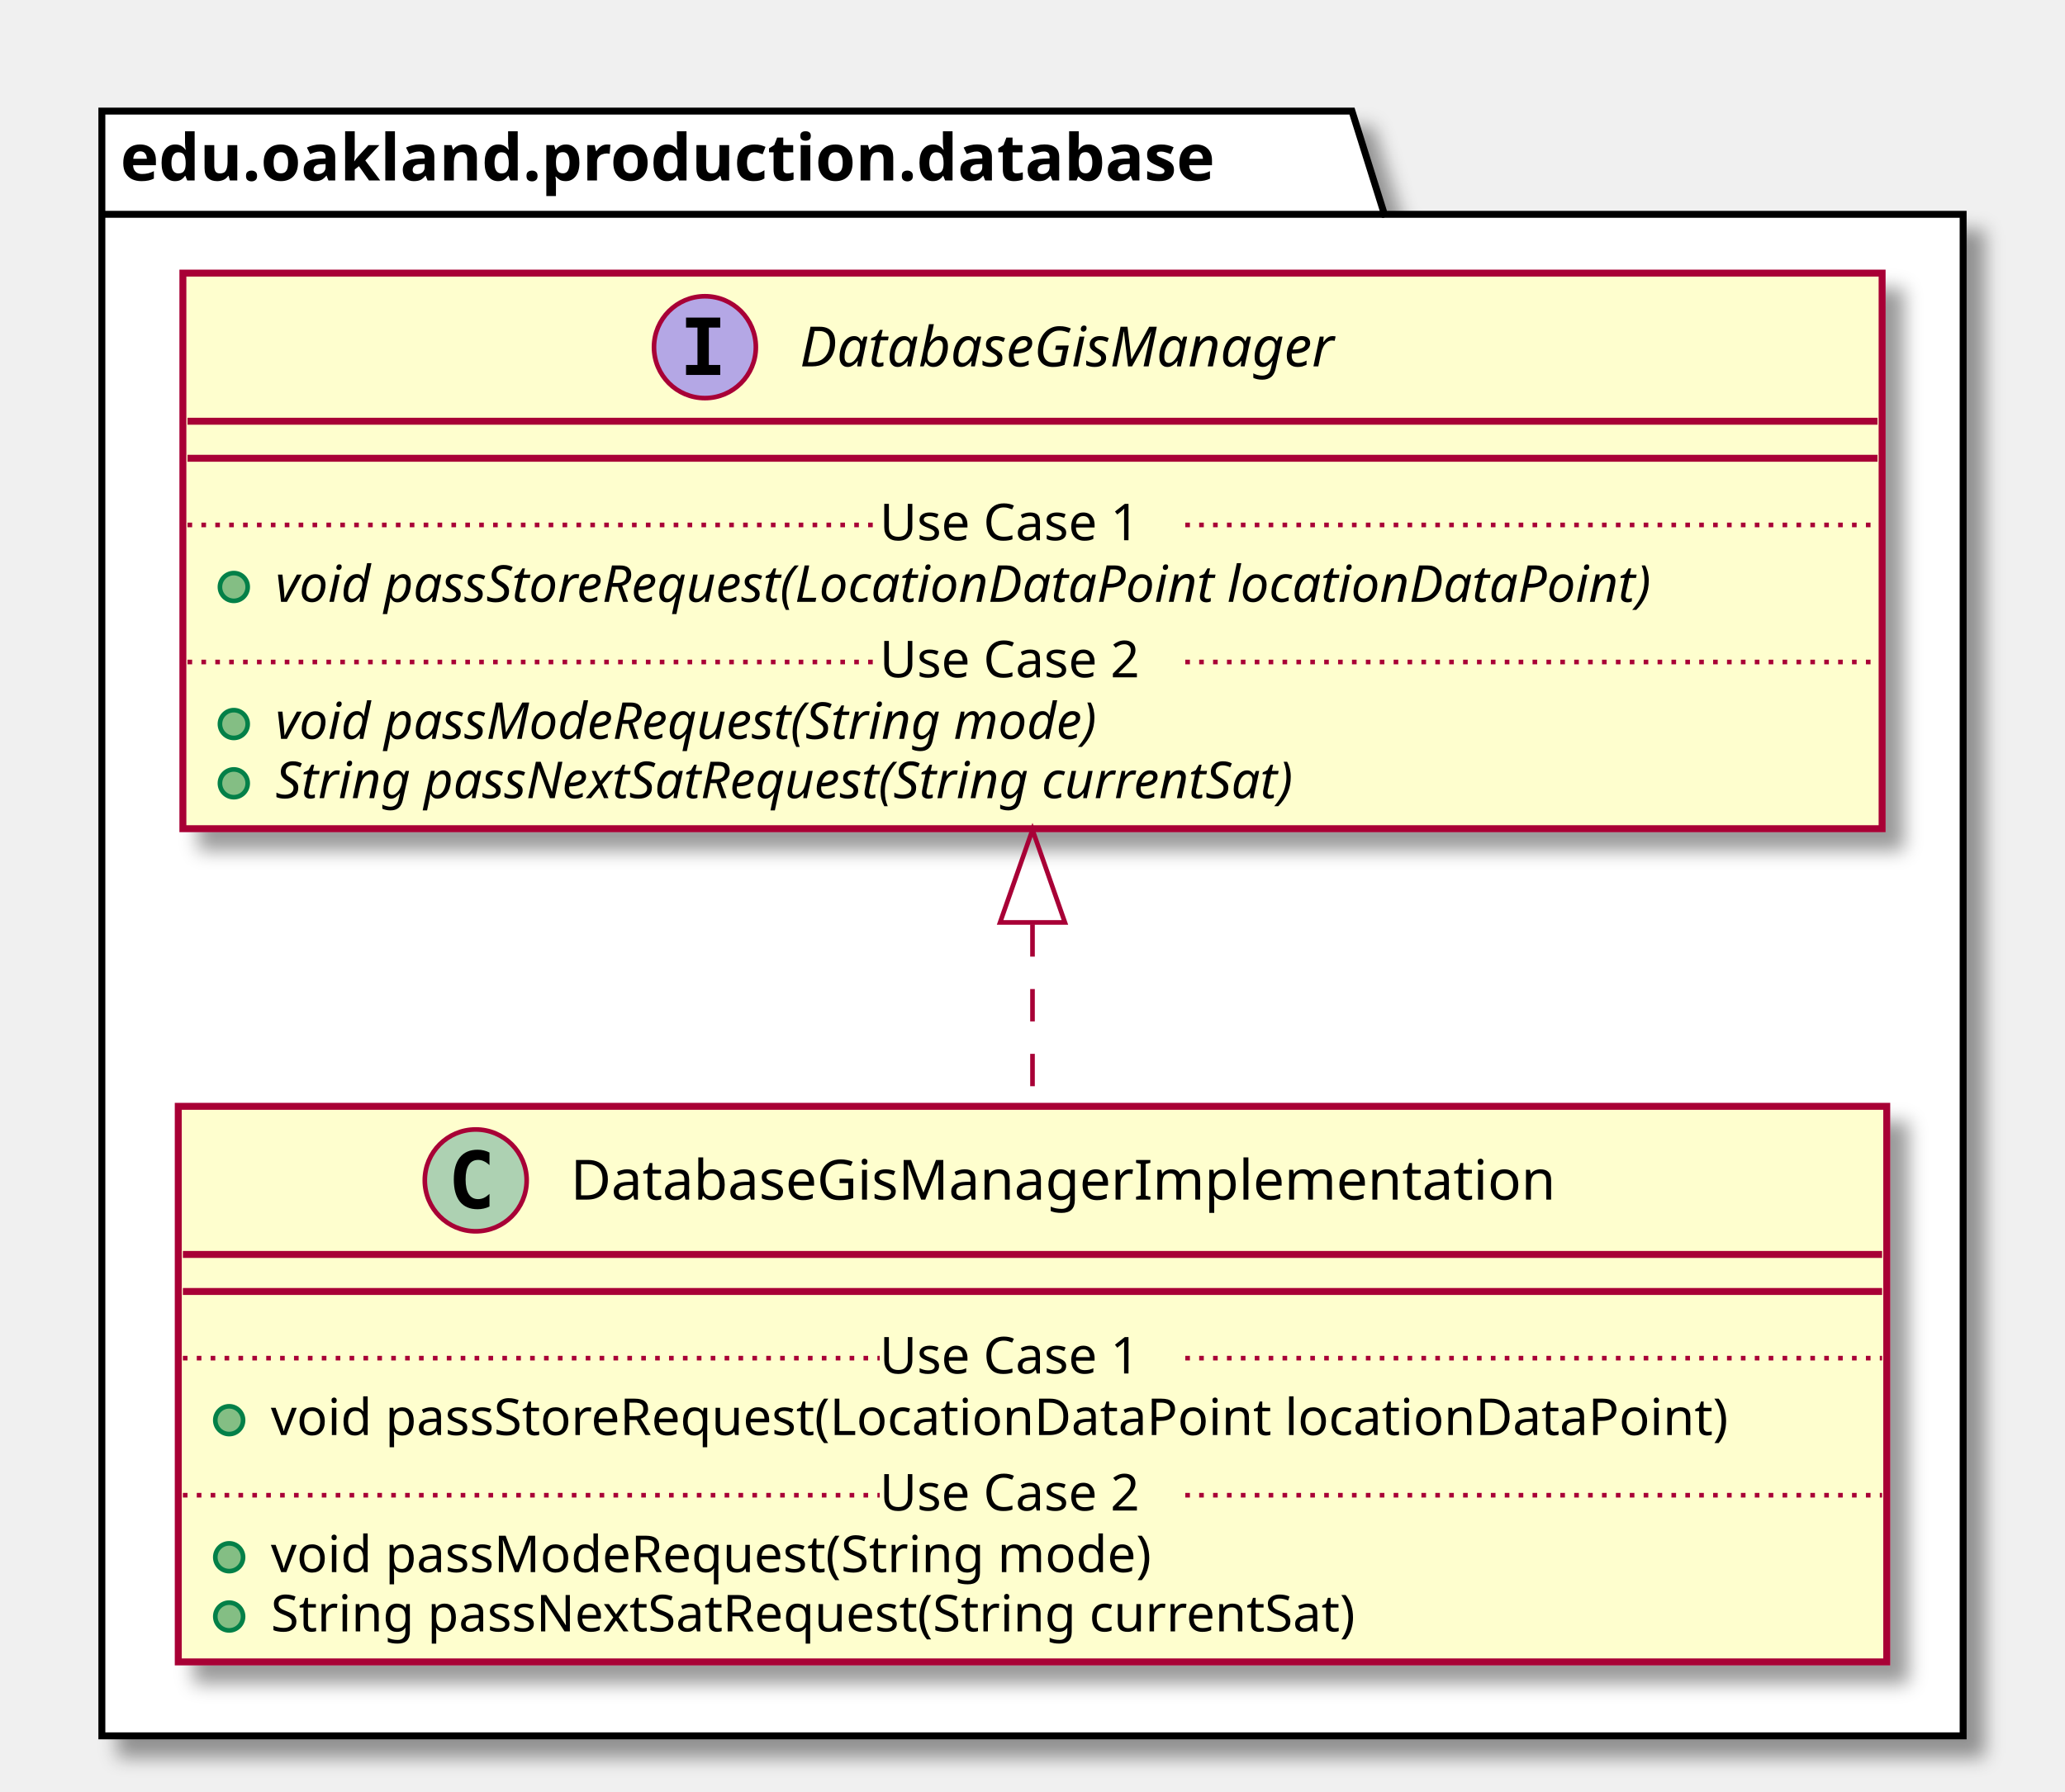
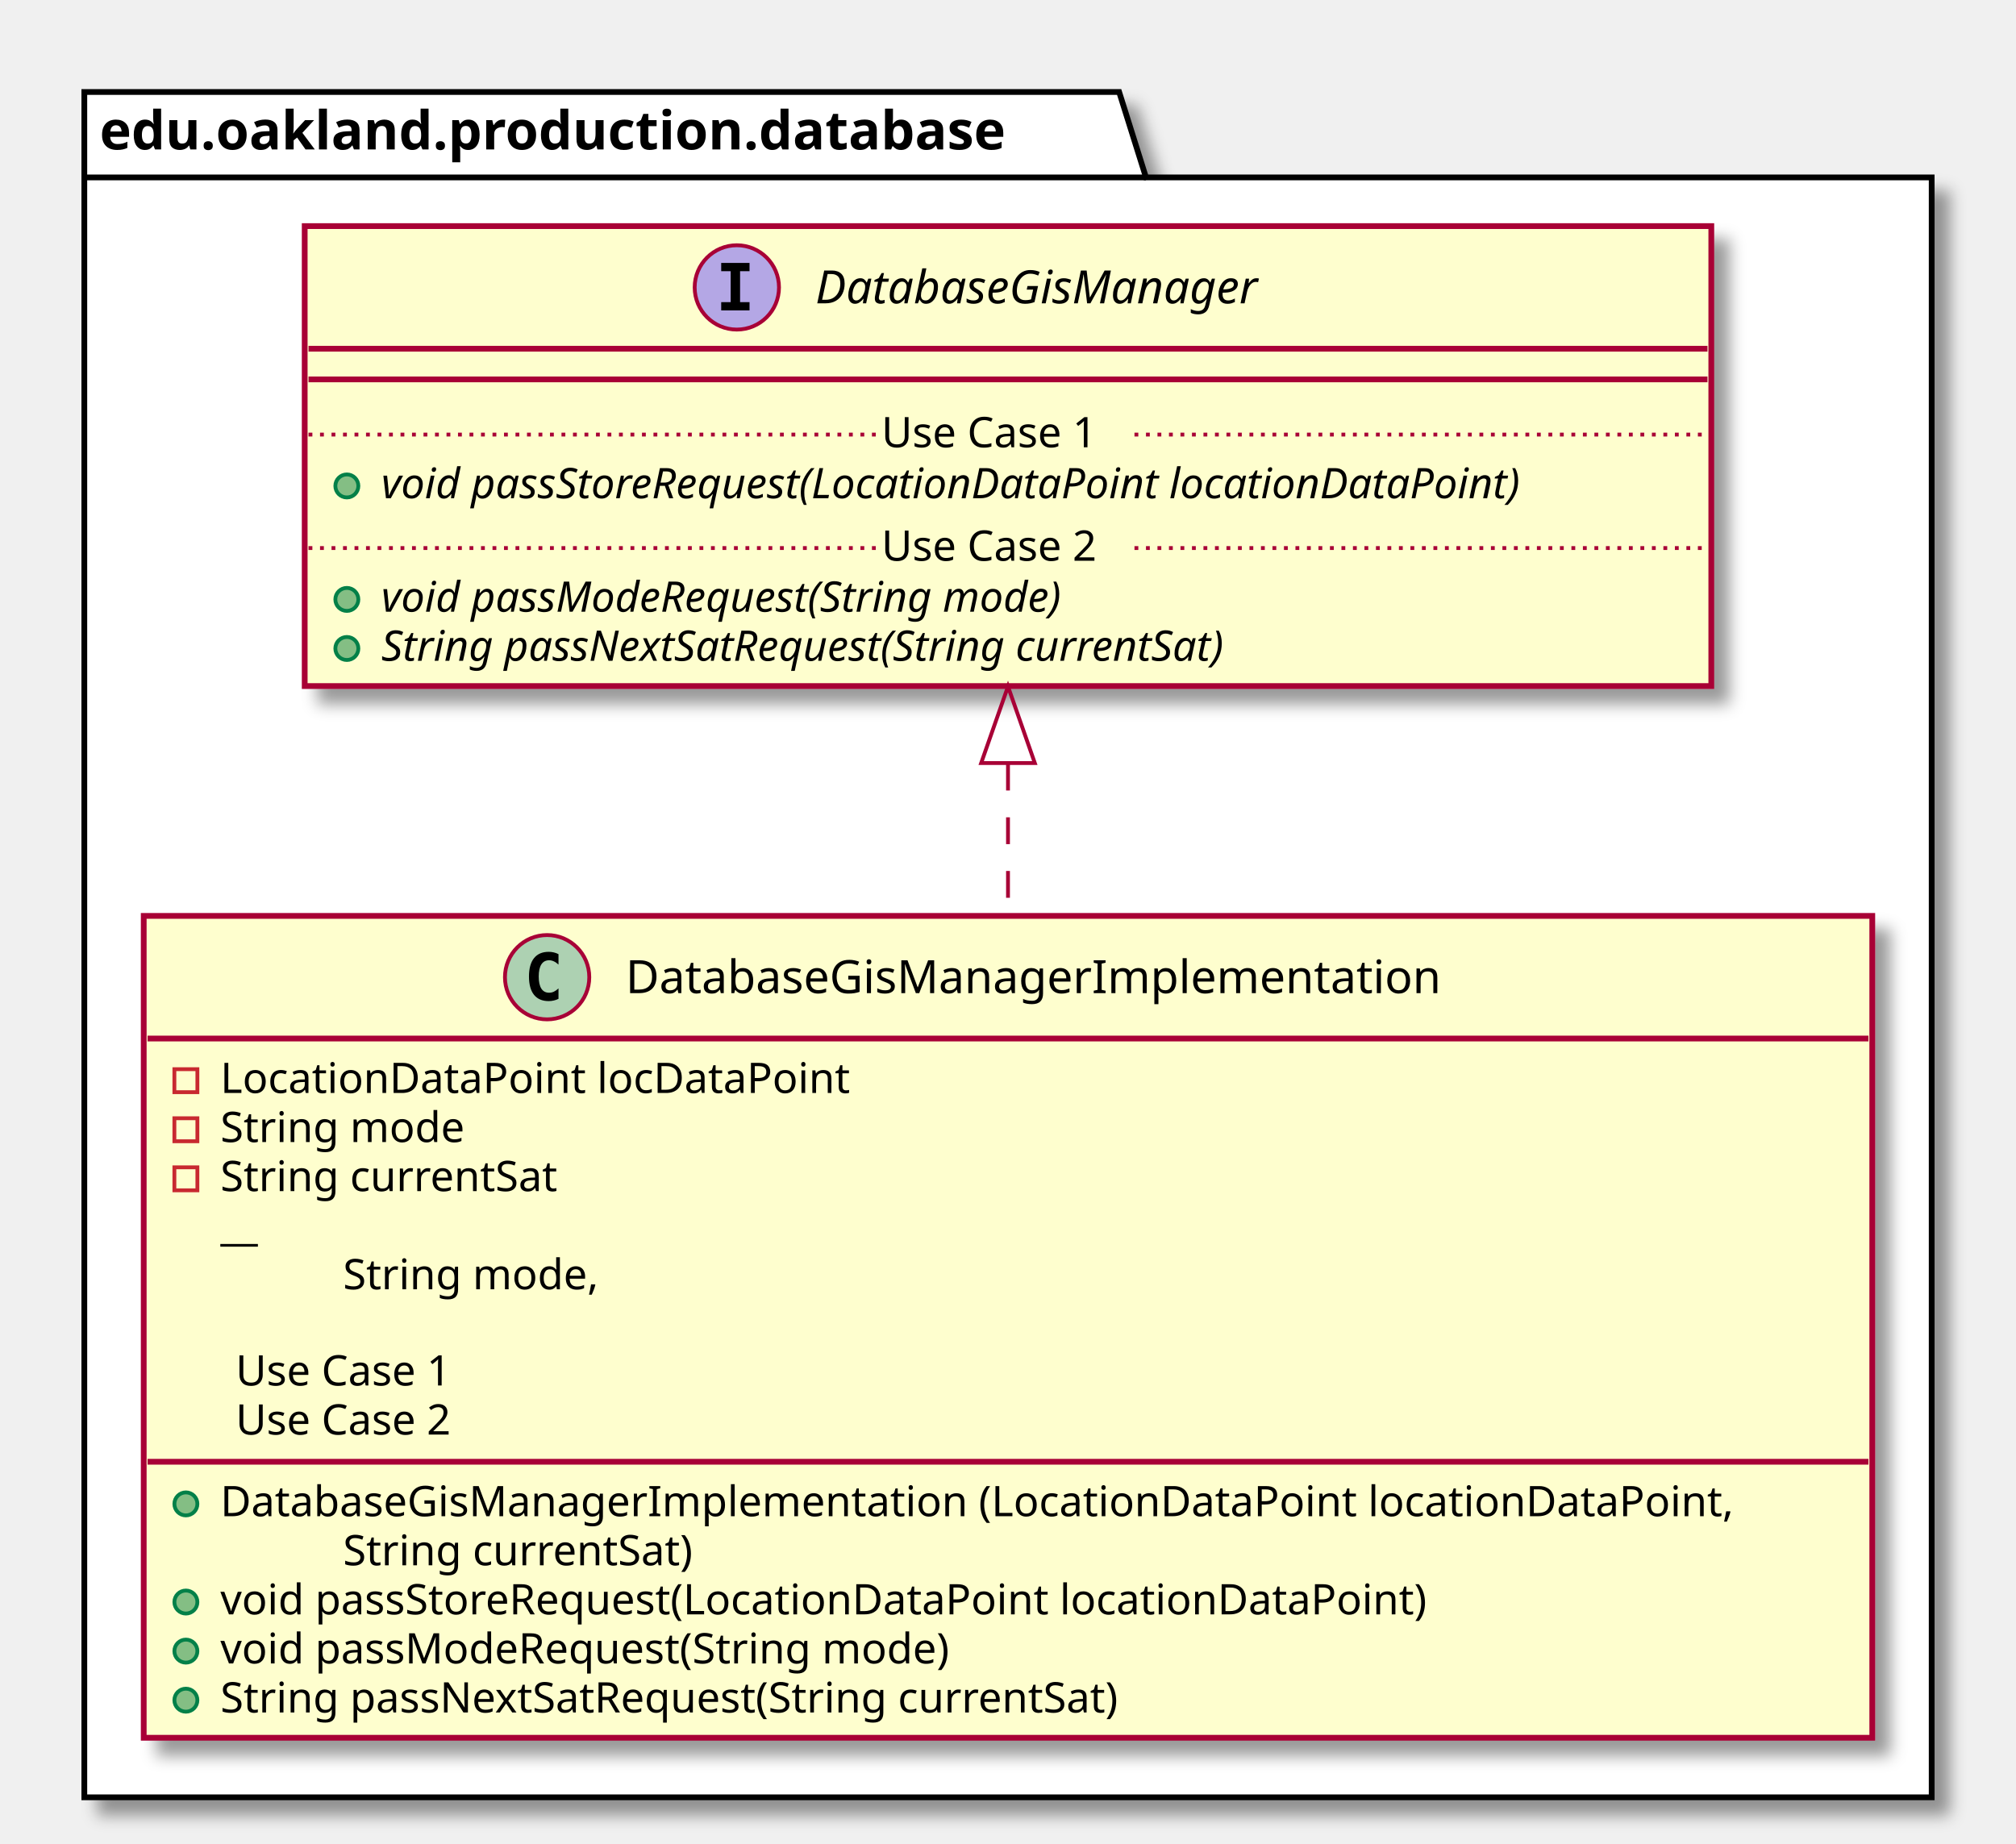
- <svg xmlns="http://www.w3.org/2000/svg" contentScriptType="application/ecmascript" contentStyleType="text/css" height="387px" preserveAspectRatio="none" style="width:446px;height:387px;" version="1.1" viewBox="0 0 446 387" width="446px" zoomAndPan="magnify">
+ <svg xmlns="http://www.w3.org/2000/svg" contentScriptType="application/ecmascript" contentStyleType="text/css" height="481px" preserveAspectRatio="none" style="width:526px;height:481px;" version="1.1" viewBox="0 0 526 481" width="526px" zoomAndPan="magnify">
  <defs>
-     <filter height="300%" id="fvdzduyhpvy0i" width="300%" x="-1" y="-1">
+     <filter height="300%" id="fig6l9v2zwi91" width="300%" x="-1" y="-1">
      <feGaussianBlur result="blurOut" stdDeviation="2.0" />
      <feColorMatrix in="blurOut" result="blurOut2" type="matrix" values="0 0 0 0 0 0 0 0 0 0 0 0 0 0 0 0 0 0 .4 0" />
      <feOffset dx="4.0" dy="4.0" in="blurOut2" result="blurOut3" />
      <feBlend in="SourceGraphic" in2="blurOut3" mode="normal" />
    </filter>
  </defs>
  <g>
-     <polygon fill="#FFFFFF" filter="url(#fvdzduyhpvy0i)" points="22,24,292,24,299,46.297,424,46.297,424,375,22,375,22,24" style="stroke: #000000; stroke-width: 1.5;" />
+     <polygon fill="#FFFFFF" filter="url(#fig6l9v2zwi91)" points="22,24,292,24,299,46.297,504,46.297,504,469,22,469,22,24" style="stroke: #000000; stroke-width: 1.5;" />
    <line style="stroke: #000000; stroke-width: 1.5;" x1="22" x2="299" y1="46.297" y2="46.297" />
    <text fill="#000000" font-family="sans-serif" font-size="14" font-weight="bold" lengthAdjust="spacingAndGlyphs" textLength="264" x="26" y="38.995">edu.oakland.production.database</text>
-     <rect fill="#FEFECE" filter="url(#fvdzduyhpvy0i)" height="120.023" id="DatabaseGisManagerImplementation" style="stroke: #A80036; stroke-width: 1.5;" width="369" x="38.5" y="239" />
-     <ellipse cx="102.75" cy="255" fill="#ADD1B2" rx="11" ry="11" style="stroke: #A80036; stroke-width: 1.0;" />
-     <path d="M105.719,260.641 Q105.141,260.938 104.5,261.078 Q103.859,261.234 103.156,261.234 Q100.656,261.234 99.328,259.594 Q98.016,257.938 98.016,254.812 Q98.016,251.688 99.328,250.031 Q100.656,248.375 103.156,248.375 Q103.859,248.375 104.5,248.531 Q105.156,248.688 105.719,248.984 L105.719,251.703 Q105.094,251.125 104.5,250.859 Q103.906,250.578 103.281,250.578 Q101.938,250.578 101.25,251.656 Q100.562,252.719 100.562,254.812 Q100.562,256.906 101.25,257.984 Q101.938,259.047 103.281,259.047 Q103.906,259.047 104.5,258.781 Q105.094,258.5 105.719,257.922 L105.719,260.641 Z " />
-     <text fill="#000000" font-family="sans-serif" font-size="12" lengthAdjust="spacingAndGlyphs" textLength="232" x="123.25" y="259.154">DatabaseGisManagerImplementation</text>
-     <line style="stroke: #A80036; stroke-width: 1.5;" x1="39.5" x2="406.5" y1="271" y2="271" />
-     <line style="stroke: #A80036; stroke-width: 1.5;" x1="39.5" x2="406.5" y1="279" y2="279" />
-     <ellipse cx="49.5" cy="306.805" fill="#84BE84" rx="3" ry="3" style="stroke: #038048; stroke-width: 1.0;" />
-     <text fill="#000000" font-family="sans-serif" font-size="11" lengthAdjust="spacingAndGlyphs" textLength="343" x="58.5" y="310.015">void passStoreRequest(LocationDataPoint locationDataPoint)</text>
-     <line style="stroke: #A80036; stroke-width: 1.0; stroke-dasharray: 1.0,2.0;" x1="39.5" x2="190" y1="293.402" y2="293.402" />
-     <text fill="#000000" font-family="sans-serif" font-size="11" lengthAdjust="spacingAndGlyphs" textLength="66" x="190" y="296.71">Use Case 1</text>
-     <line style="stroke: #A80036; stroke-width: 1.0; stroke-dasharray: 1.0,2.0;" x1="256" x2="406.5" y1="293.402" y2="293.402" />
-     <ellipse cx="49.5" cy="336.414" fill="#84BE84" rx="3" ry="3" style="stroke: #038048; stroke-width: 1.0;" />
-     <text fill="#000000" font-family="sans-serif" font-size="11" lengthAdjust="spacingAndGlyphs" textLength="209" x="58.5" y="339.625">void passModeRequest(String mode)</text>
-     <ellipse cx="49.5" cy="349.219" fill="#84BE84" rx="3" ry="3" style="stroke: #038048; stroke-width: 1.0;" />
-     <text fill="#000000" font-family="sans-serif" font-size="11" lengthAdjust="spacingAndGlyphs" textLength="262" x="58.5" y="352.429">String passNextSatRequest(String currentSat)</text>
-     <line style="stroke: #A80036; stroke-width: 1.0; stroke-dasharray: 1.0,2.0;" x1="39.5" x2="190" y1="323.012" y2="323.012" />
-     <text fill="#000000" font-family="sans-serif" font-size="11" lengthAdjust="spacingAndGlyphs" textLength="66" x="190" y="326.32">Use Case 2</text>
-     <line style="stroke: #A80036; stroke-width: 1.0; stroke-dasharray: 1.0,2.0;" x1="256" x2="406.5" y1="323.012" y2="323.012" />
-     <rect fill="#FEFECE" filter="url(#fvdzduyhpvy0i)" height="120.023" id="DatabaseGisManager" style="stroke: #A80036; stroke-width: 1.5;" width="367" x="39.5" y="59" />
-     <ellipse cx="152.25" cy="75" fill="#B4A7E5" rx="11" ry="11" style="stroke: #A80036; stroke-width: 1.0;" />
-     <path d="M148.172,70.766 L148.172,68.609 L155.562,68.609 L155.562,70.766 L153.094,70.766 L153.094,78.844 L155.562,78.844 L155.562,81 L148.172,81 L148.172,78.844 L150.641,78.844 L150.641,70.766 L148.172,70.766 Z " />
-     <text fill="#000000" font-family="sans-serif" font-size="12" font-style="italic" lengthAdjust="spacingAndGlyphs" textLength="133" x="172.75" y="79.154">DatabaseGisManager</text>
-     <line style="stroke: #A80036; stroke-width: 1.5;" x1="40.5" x2="405.5" y1="91" y2="91" />
-     <line style="stroke: #A80036; stroke-width: 1.5;" x1="40.5" x2="405.5" y1="99" y2="99" />
-     <ellipse cx="50.5" cy="126.805" fill="#84BE84" rx="3" ry="3" style="stroke: #038048; stroke-width: 1.0;" />
-     <text fill="#000000" font-family="sans-serif" font-size="11" font-style="italic" lengthAdjust="spacingAndGlyphs" textLength="341" x="59.5" y="130.015">void passStoreRequest(LocationDataPoint locationDataPoint)</text>
-     <line style="stroke: #A80036; stroke-width: 1.0; stroke-dasharray: 1.0,2.0;" x1="40.5" x2="190" y1="113.402" y2="113.402" />
-     <text fill="#000000" font-family="sans-serif" font-size="11" lengthAdjust="spacingAndGlyphs" textLength="66" x="190" y="116.71">Use Case 1</text>
-     <line style="stroke: #A80036; stroke-width: 1.0; stroke-dasharray: 1.0,2.0;" x1="256" x2="405.5" y1="113.402" y2="113.402" />
-     <ellipse cx="50.5" cy="156.414" fill="#84BE84" rx="3" ry="3" style="stroke: #038048; stroke-width: 1.0;" />
-     <text fill="#000000" font-family="sans-serif" font-size="11" font-style="italic" lengthAdjust="spacingAndGlyphs" textLength="207" x="59.5" y="159.625">void passModeRequest(String mode)</text>
-     <ellipse cx="50.5" cy="169.219" fill="#84BE84" rx="3" ry="3" style="stroke: #038048; stroke-width: 1.0;" />
-     <text fill="#000000" font-family="sans-serif" font-size="11" font-style="italic" lengthAdjust="spacingAndGlyphs" textLength="257" x="59.5" y="172.429">String passNextSatRequest(String currentSat)</text>
-     <line style="stroke: #A80036; stroke-width: 1.0; stroke-dasharray: 1.0,2.0;" x1="40.5" x2="190" y1="143.012" y2="143.012" />
-     <text fill="#000000" font-family="sans-serif" font-size="11" lengthAdjust="spacingAndGlyphs" textLength="66" x="190" y="146.32">Use Case 2</text>
-     <line style="stroke: #A80036; stroke-width: 1.0; stroke-dasharray: 1.0,2.0;" x1="256" x2="405.5" y1="143.012" y2="143.012" />
-     <path d="M223,199.66 C223,212.88 223,226.39 223,238.99 " fill="none" id="DatabaseGisManager&lt;-DatabaseGisManagerImplementation" style="stroke: #A80036; stroke-width: 1.0; stroke-dasharray: 7.0,7.0;" />
-     <polygon fill="none" points="216,199.27,223,179.27,230,199.27,216,199.27" style="stroke: #A80036; stroke-width: 1.0;" />
+     <rect fill="#FEFECE" filter="url(#fig6l9v2zwi91)" height="214.461" id="DatabaseGisManagerImplementation" style="stroke: #A80036; stroke-width: 1.5;" width="451" x="37.5" y="239" />
+     <ellipse cx="142.75" cy="255" fill="#ADD1B2" rx="11" ry="11" style="stroke: #A80036; stroke-width: 1.0;" />
+     <path d="M145.719,260.641 Q145.141,260.938 144.5,261.078 Q143.859,261.234 143.156,261.234 Q140.656,261.234 139.328,259.594 Q138.016,257.938 138.016,254.812 Q138.016,251.688 139.328,250.031 Q140.656,248.375 143.156,248.375 Q143.859,248.375 144.5,248.531 Q145.156,248.688 145.719,248.984 L145.719,251.703 Q145.094,251.125 144.5,250.859 Q143.906,250.578 143.281,250.578 Q141.938,250.578 141.25,251.656 Q140.562,252.719 140.562,254.812 Q140.562,256.906 141.25,257.984 Q141.938,259.047 143.281,259.047 Q143.906,259.047 144.5,258.781 Q145.094,258.5 145.719,257.922 L145.719,260.641 Z " />
+     <text fill="#000000" font-family="sans-serif" font-size="12" lengthAdjust="spacingAndGlyphs" textLength="232" x="163.25" y="259.154">DatabaseGisManagerImplementation</text>
+     <line style="stroke: #A80036; stroke-width: 1.5;" x1="38.5" x2="487.5" y1="271" y2="271" />
+     <rect fill="none" height="6" style="stroke: #C82930; stroke-width: 1.0;" width="6" x="45.5" y="279" />
+     <text fill="#000000" font-family="sans-serif" font-size="11" lengthAdjust="spacingAndGlyphs" textLength="175" x="57.5" y="285.21">LocationDataPoint locDataPoint</text>
+     <rect fill="none" height="6" style="stroke: #C82930; stroke-width: 1.0;" width="6" x="45.5" y="291.805" />
+     <text fill="#000000" font-family="sans-serif" font-size="11" lengthAdjust="spacingAndGlyphs" textLength="70" x="57.5" y="298.015">String mode</text>
+     <rect fill="none" height="6" style="stroke: #C82930; stroke-width: 1.0;" width="6" x="45.5" y="304.609" />
+     <text fill="#000000" font-family="sans-serif" font-size="11" lengthAdjust="spacingAndGlyphs" textLength="98" x="57.5" y="310.82">String currentSat</text>
+     <text fill="#000000" font-family="sans-serif" font-size="11" lengthAdjust="spacingAndGlyphs" textLength="12" x="57.5" y="323.625">__</text>
+     <text fill="#000000" font-family="sans-serif" font-size="11" lengthAdjust="spacingAndGlyphs" textLength="74" x="89.5" y="336.429">String mode,</text>
+     <text fill="#000000" font-family="sans-serif" font-size="11" lengthAdjust="spacingAndGlyphs" textLength="0" x="61.5" y="349.234" />
+     <line style="stroke: #A80036; stroke-width: 1.0; stroke-dasharray: 1.0,2.0;" x1="57.5" x2="57.5" y1="358.231" y2="358.231" />
+     <text fill="#000000" font-family="sans-serif" font-size="11" lengthAdjust="spacingAndGlyphs" textLength="66" x="61.5" y="361.539">Use Case 1</text>
+     <line style="stroke: #A80036; stroke-width: 1.0; stroke-dasharray: 1.0,2.0;" x1="131.5" x2="131.5" y1="358.231" y2="358.231" />
+     <line style="stroke: #A80036; stroke-width: 1.0; stroke-dasharray: 1.0,2.0;" x1="57.5" x2="57.5" y1="371.035" y2="371.035" />
+     <text fill="#000000" font-family="sans-serif" font-size="11" lengthAdjust="spacingAndGlyphs" textLength="66" x="61.5" y="374.343">Use Case 2</text>
+     <line style="stroke: #A80036; stroke-width: 1.0; stroke-dasharray: 1.0,2.0;" x1="131.5" x2="131.5" y1="371.035" y2="371.035" />
+     <line style="stroke: #A80036; stroke-width: 1.5;" x1="38.5" x2="487.5" y1="381.438" y2="381.438" />
+     <ellipse cx="48.5" cy="392.438" fill="#84BE84" rx="3" ry="3" style="stroke: #038048; stroke-width: 1.0;" />
+     <text fill="#000000" font-family="sans-serif" font-size="11" lengthAdjust="spacingAndGlyphs" textLength="425" x="57.5" y="395.648">DatabaseGisManagerImplementation (LocationDataPoint locationDataPoint,</text>
+     <text fill="#000000" font-family="sans-serif" font-size="11" lengthAdjust="spacingAndGlyphs" textLength="102" x="89.5" y="408.453">String currentSat)</text>
+     <ellipse cx="48.5" cy="418.047" fill="#84BE84" rx="3" ry="3" style="stroke: #038048; stroke-width: 1.0;" />
+     <text fill="#000000" font-family="sans-serif" font-size="11" lengthAdjust="spacingAndGlyphs" textLength="343" x="57.5" y="421.257">void passStoreRequest(LocationDataPoint locationDataPoint)</text>
+     <ellipse cx="48.5" cy="430.852" fill="#84BE84" rx="3" ry="3" style="stroke: #038048; stroke-width: 1.0;" />
+     <text fill="#000000" font-family="sans-serif" font-size="11" lengthAdjust="spacingAndGlyphs" textLength="209" x="57.5" y="434.062">void passModeRequest(String mode)</text>
+     <ellipse cx="48.5" cy="443.656" fill="#84BE84" rx="3" ry="3" style="stroke: #038048; stroke-width: 1.0;" />
+     <text fill="#000000" font-family="sans-serif" font-size="11" lengthAdjust="spacingAndGlyphs" textLength="262" x="57.5" y="446.867">String passNextSatRequest(String currentSat)</text>
+     <rect fill="#FEFECE" filter="url(#fig6l9v2zwi91)" height="120.023" id="DatabaseGisManager" style="stroke: #A80036; stroke-width: 1.5;" width="367" x="79.5" y="59" />
+     <ellipse cx="192.25" cy="75" fill="#B4A7E5" rx="11" ry="11" style="stroke: #A80036; stroke-width: 1.0;" />
+     <path d="M188.172,70.766 L188.172,68.609 L195.562,68.609 L195.562,70.766 L193.094,70.766 L193.094,78.844 L195.562,78.844 L195.562,81 L188.172,81 L188.172,78.844 L190.641,78.844 L190.641,70.766 L188.172,70.766 Z " />
+     <text fill="#000000" font-family="sans-serif" font-size="12" font-style="italic" lengthAdjust="spacingAndGlyphs" textLength="133" x="212.75" y="79.154">DatabaseGisManager</text>
+     <line style="stroke: #A80036; stroke-width: 1.5;" x1="80.5" x2="445.5" y1="91" y2="91" />
+     <line style="stroke: #A80036; stroke-width: 1.5;" x1="80.5" x2="445.5" y1="99" y2="99" />
+     <ellipse cx="90.5" cy="126.805" fill="#84BE84" rx="3" ry="3" style="stroke: #038048; stroke-width: 1.0;" />
+     <text fill="#000000" font-family="sans-serif" font-size="11" font-style="italic" lengthAdjust="spacingAndGlyphs" textLength="341" x="99.5" y="130.015">void passStoreRequest(LocationDataPoint locationDataPoint)</text>
+     <line style="stroke: #A80036; stroke-width: 1.0; stroke-dasharray: 1.0,2.0;" x1="80.5" x2="230" y1="113.402" y2="113.402" />
+     <text fill="#000000" font-family="sans-serif" font-size="11" lengthAdjust="spacingAndGlyphs" textLength="66" x="230" y="116.71">Use Case 1</text>
+     <line style="stroke: #A80036; stroke-width: 1.0; stroke-dasharray: 1.0,2.0;" x1="296" x2="445.5" y1="113.402" y2="113.402" />
+     <ellipse cx="90.5" cy="156.414" fill="#84BE84" rx="3" ry="3" style="stroke: #038048; stroke-width: 1.0;" />
+     <text fill="#000000" font-family="sans-serif" font-size="11" font-style="italic" lengthAdjust="spacingAndGlyphs" textLength="207" x="99.5" y="159.625">void passModeRequest(String mode)</text>
+     <ellipse cx="90.5" cy="169.219" fill="#84BE84" rx="3" ry="3" style="stroke: #038048; stroke-width: 1.0;" />
+     <text fill="#000000" font-family="sans-serif" font-size="11" font-style="italic" lengthAdjust="spacingAndGlyphs" textLength="257" x="99.5" y="172.429">String passNextSatRequest(String currentSat)</text>
+     <line style="stroke: #A80036; stroke-width: 1.0; stroke-dasharray: 1.0,2.0;" x1="80.5" x2="230" y1="143.012" y2="143.012" />
+     <text fill="#000000" font-family="sans-serif" font-size="11" lengthAdjust="spacingAndGlyphs" textLength="66" x="230" y="146.32">Use Case 2</text>
+     <line style="stroke: #A80036; stroke-width: 1.0; stroke-dasharray: 1.0,2.0;" x1="296" x2="445.5" y1="143.012" y2="143.012" />
+     <path d="M263,199.27 C263,212.08 263,225.52 263,238.85 " fill="none" id="DatabaseGisManager&lt;-DatabaseGisManagerImplementation" style="stroke: #A80036; stroke-width: 1.0; stroke-dasharray: 7.0,7.0;" />
+     <polygon fill="none" points="256,199.12,263,179.12,270,199.12,256,199.12" style="stroke: #A80036; stroke-width: 1.0;" />
  </g>
</svg>
